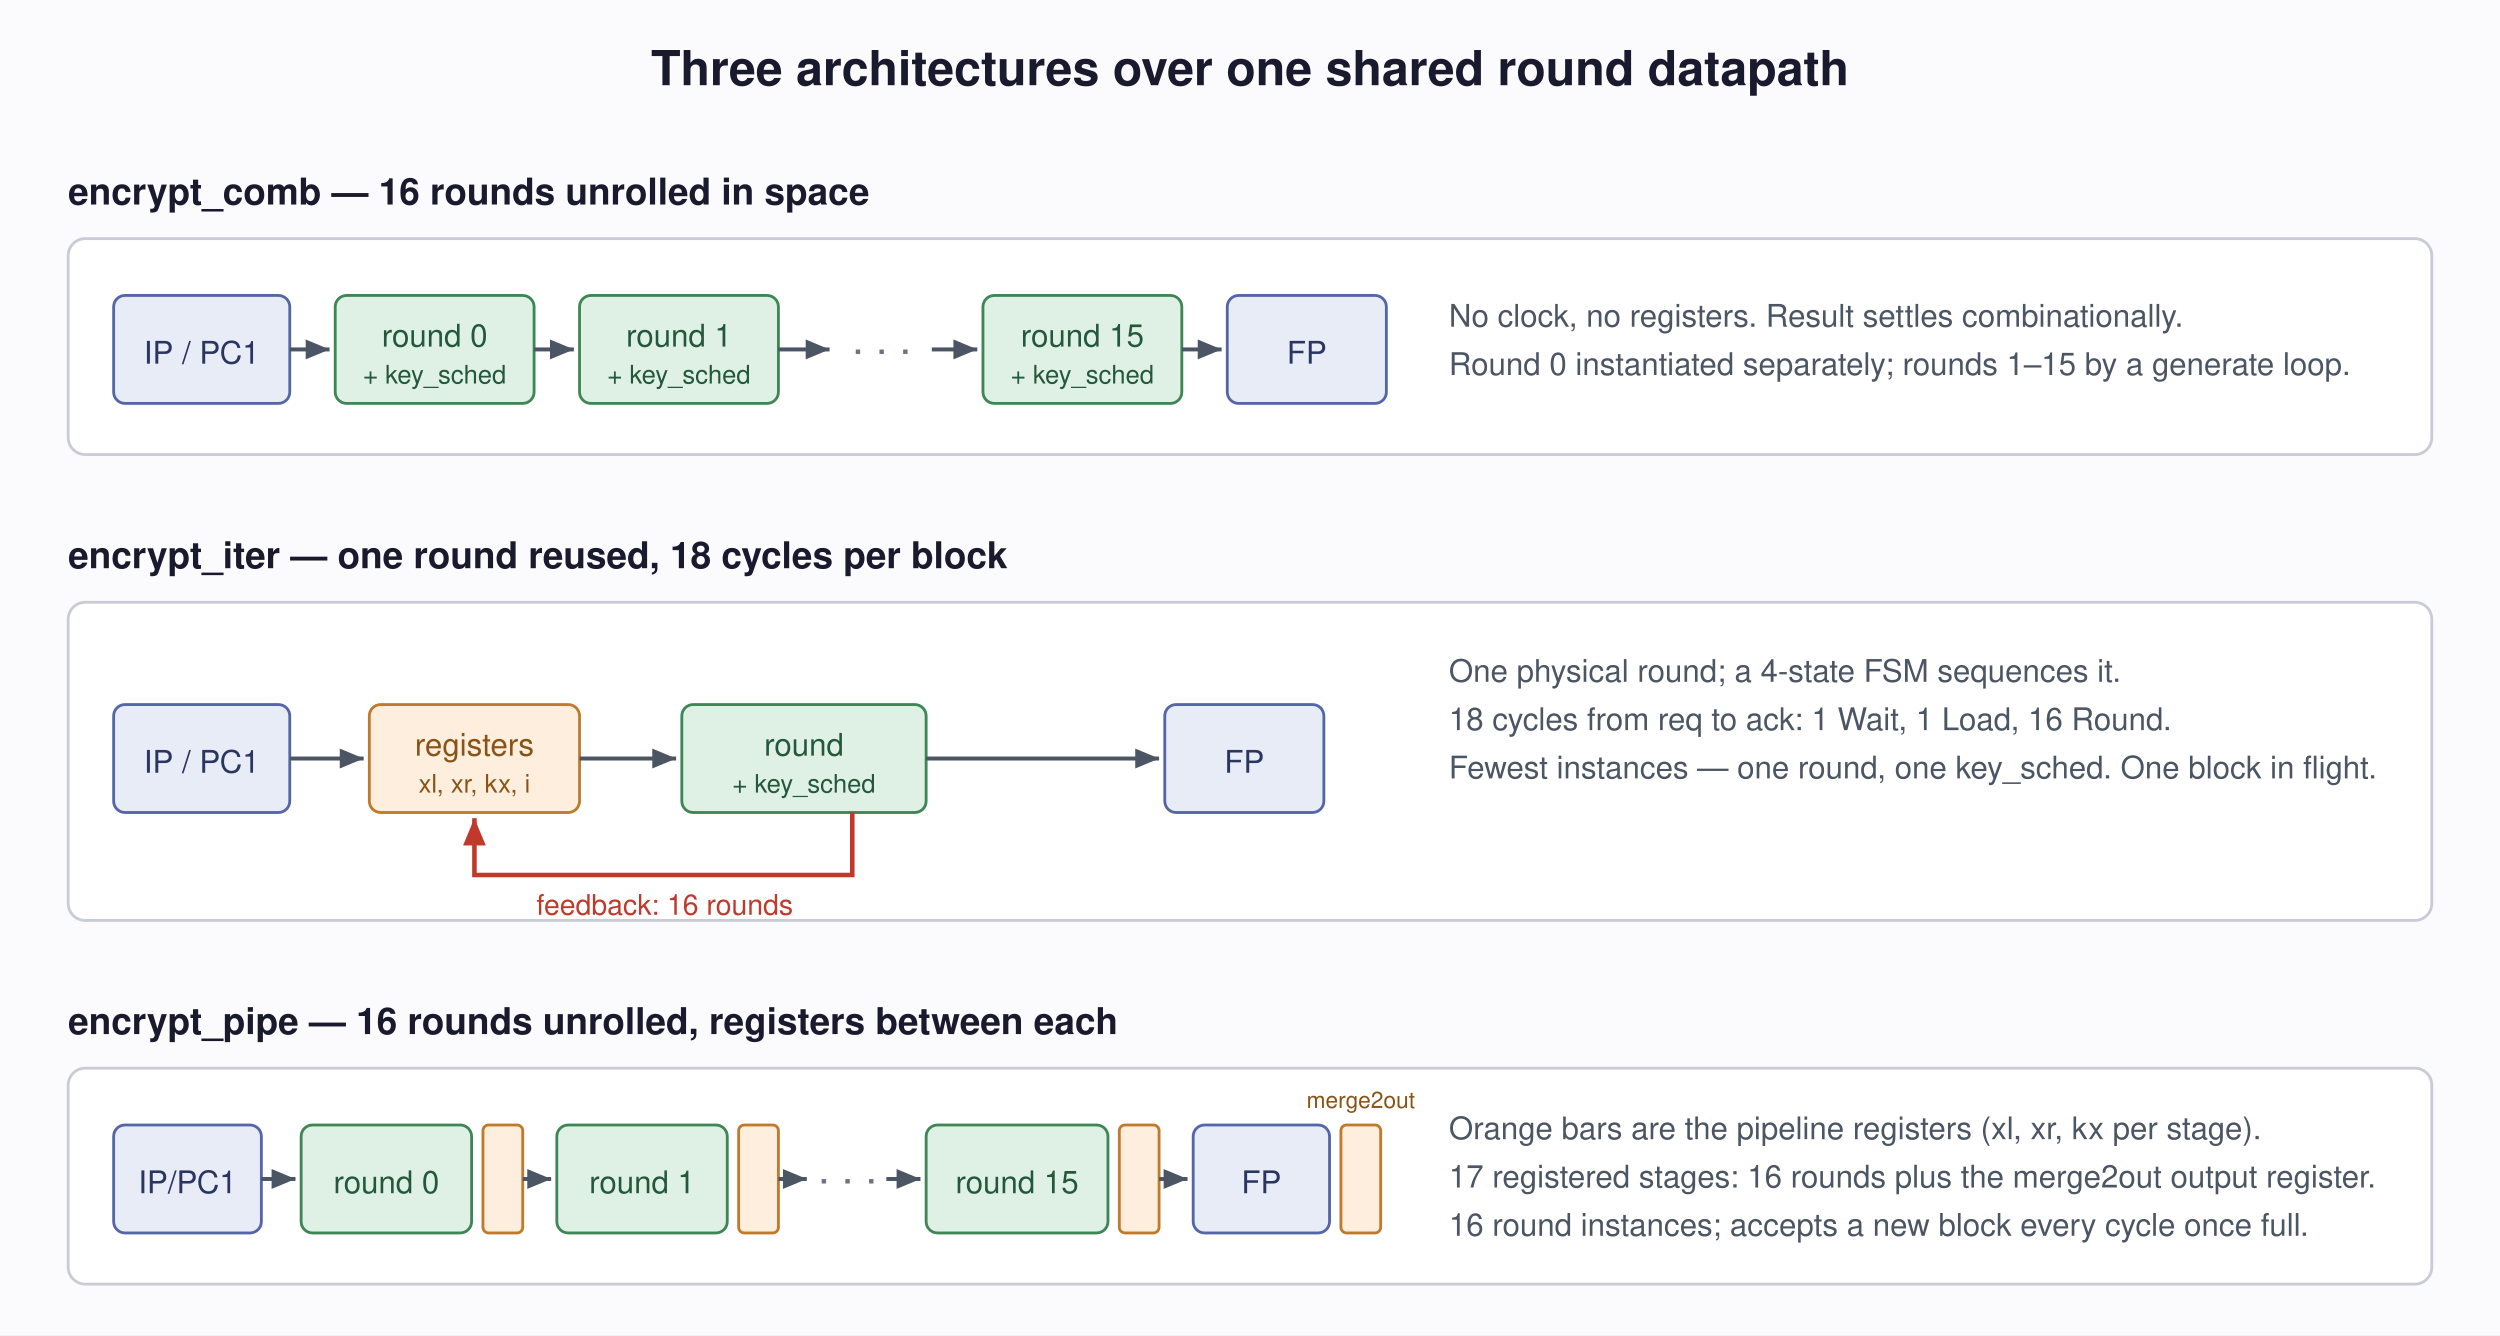
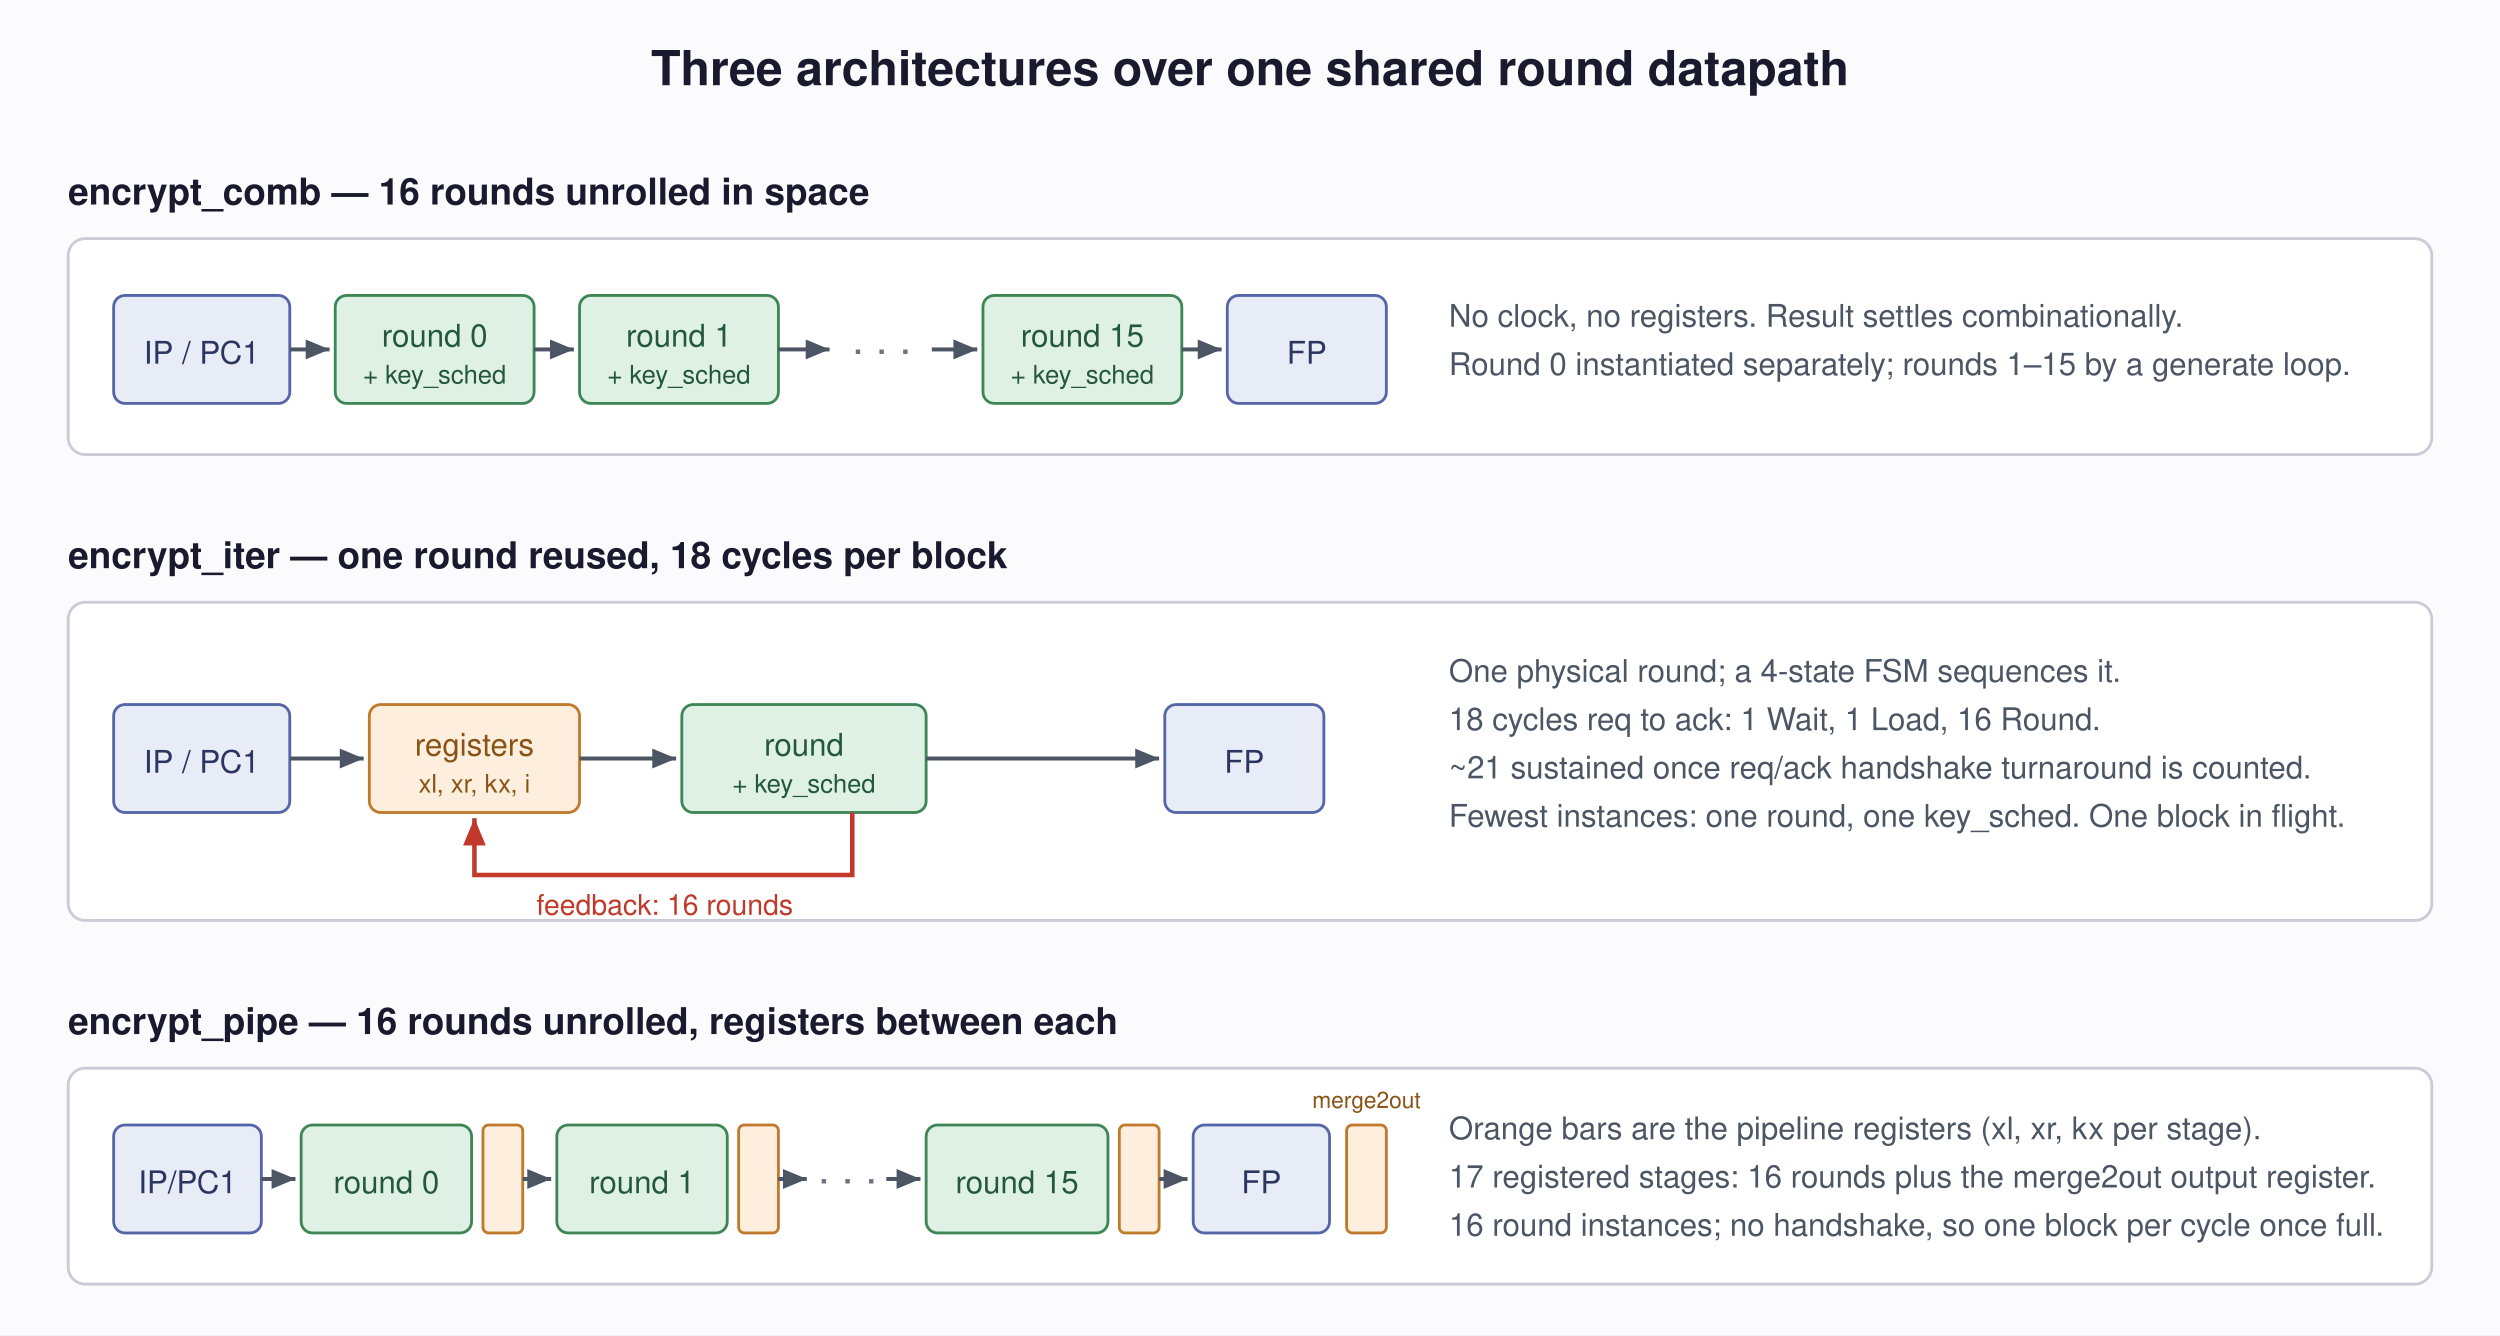
<svg xmlns="http://www.w3.org/2000/svg" viewBox="0 0 880 470" width="880" height="470" font-family="Helvetica, Arial, sans-serif">
  <rect width="880" height="470" fill="#fbfbfd" />
  <text x="440" y="30" text-anchor="middle" font-size="17" font-weight="600" fill="#1a1a2e">Three architectures over one shared round datapath</text>
  <text x="24" y="72" font-size="13" font-weight="600" fill="#1a1a2e">encrypt_comb — 16 rounds unrolled in space</text>
  <rect x="24" y="84" width="832" height="76" rx="6" fill="#ffffff" stroke="#c9ccd6" />
  <rect x="40" y="104" width="62" height="38" rx="4" fill="#e8ecf7" stroke="#5566a8" />
  <text x="71" y="128" text-anchor="middle" font-size="11" fill="#2a3560">IP / PC1</text>
  <rect x="118" y="104" width="70" height="38" rx="4" fill="#dff0e4" stroke="#3f8656" />
  <text x="153" y="122" text-anchor="middle" font-size="11" fill="#24583a">round 0</text>
  <text x="153" y="135" text-anchor="middle" font-size="9" fill="#24583a">+ key_sched</text>
  <rect x="204" y="104" width="70" height="38" rx="4" fill="#dff0e4" stroke="#3f8656" />
  <text x="239" y="122" text-anchor="middle" font-size="11" fill="#24583a">round 1</text>
  <text x="239" y="135" text-anchor="middle" font-size="9" fill="#24583a">+ key_sched</text>
  <text x="310" y="128" text-anchor="middle" font-size="15" fill="#6b7280">· · ·</text>
  <rect x="346" y="104" width="70" height="38" rx="4" fill="#dff0e4" stroke="#3f8656" />
  <text x="381" y="122" text-anchor="middle" font-size="11" fill="#24583a">round 15</text>
  <text x="381" y="135" text-anchor="middle" font-size="9" fill="#24583a">+ key_sched</text>
  <rect x="432" y="104" width="56" height="38" rx="4" fill="#e8ecf7" stroke="#5566a8" />
  <text x="460" y="128" text-anchor="middle" font-size="11" fill="#2a3560">FP</text>
  <line x1="102" y1="123" x2="116" y2="123" stroke="#4b5563" stroke-width="1.4" marker-end="url(#ar)" />
  <line x1="188" y1="123" x2="202" y2="123" stroke="#4b5563" stroke-width="1.4" marker-end="url(#ar)" />
  <line x1="274" y1="123" x2="292" y2="123" stroke="#4b5563" stroke-width="1.4" marker-end="url(#ar)" />
  <line x1="328" y1="123" x2="344" y2="123" stroke="#4b5563" stroke-width="1.4" marker-end="url(#ar)" />
  <line x1="416" y1="123" x2="430" y2="123" stroke="#4b5563" stroke-width="1.4" marker-end="url(#ar)" />
  <text x="510" y="115" font-size="11" fill="#4b5563">No clock, no registers. Result settles combinationally.</text>
  <text x="510" y="132" font-size="11" fill="#4b5563">Round 0 instantiated separately; rounds 1–15 by a generate loop.</text>
  <text x="24" y="200" font-size="13" font-weight="600" fill="#1a1a2e">encrypt_iter — one round reused, 18 cycles per block</text>
  <rect x="24" y="212" width="832" height="112" rx="6" fill="#ffffff" stroke="#c9ccd6" />
  <rect x="40" y="248" width="62" height="38" rx="4" fill="#e8ecf7" stroke="#5566a8" />
  <text x="71" y="272" text-anchor="middle" font-size="11" fill="#2a3560">IP / PC1</text>
  <rect x="130" y="248" width="74" height="38" rx="4" fill="#fdeedd" stroke="#c07a2c" />
  <text x="167" y="266" text-anchor="middle" font-size="11" fill="#8a5316">registers</text>
  <text x="167" y="279" text-anchor="middle" font-size="9" fill="#8a5316">xl, xr, kx, i</text>
  <rect x="240" y="248" width="86" height="38" rx="4" fill="#dff0e4" stroke="#3f8656" />
  <text x="283" y="266" text-anchor="middle" font-size="11" fill="#24583a">round</text>
  <text x="283" y="279" text-anchor="middle" font-size="9" fill="#24583a">+ key_sched</text>
  <rect x="410" y="248" width="56" height="38" rx="4" fill="#e8ecf7" stroke="#5566a8" />
  <text x="438" y="272" text-anchor="middle" font-size="11" fill="#2a3560">FP</text>
  <line x1="102" y1="267" x2="128" y2="267" stroke="#4b5563" stroke-width="1.4" marker-end="url(#ar)" />
  <line x1="204" y1="267" x2="238" y2="267" stroke="#4b5563" stroke-width="1.4" marker-end="url(#ar)" />
  <line x1="326" y1="267" x2="408" y2="267" stroke="#4b5563" stroke-width="1.4" marker-end="url(#ar)" />
  <path d="M 300 286 L 300 308 L 167 308 L 167 288" fill="none" stroke="#c0392b" stroke-width="1.6" marker-end="url(#arr)" />
  <text x="234" y="322" text-anchor="middle" font-size="10" fill="#c0392b">feedback: 16 rounds</text>
  <text x="510" y="240" font-size="11" fill="#4b5563">One physical round; a 4-state FSM sequences it.</text>
-   <text x="510" y="257" font-size="11" fill="#4b5563">18 cycles from req to ack: 1 Wait, 1 Load, 16 Round.</text>
-   <text x="510" y="274" font-size="11" fill="#4b5563">Fewest instances — one round, one key_sched. One block in flight.</text>
+   <text x="510" y="257" font-size="11" fill="#4b5563">18 cycles req to ack: 1 Wait, 1 Load, 16 Round.</text>
+   <text x="510" y="274" font-size="11" fill="#4b5563">~21 sustained once req/ack handshake turnaround is counted.</text>
+   <text x="510" y="291" font-size="11" fill="#4b5563">Fewest instances: one round, one key_sched. One block in flight.</text>
  <text x="24" y="364" font-size="13" font-weight="600" fill="#1a1a2e">encrypt_pipe — 16 rounds unrolled, registers between each</text>
  <rect x="24" y="376" width="832" height="76" rx="6" fill="#ffffff" stroke="#c9ccd6" />
  <rect x="40" y="396" width="52" height="38" rx="4" fill="#e8ecf7" stroke="#5566a8" />
  <text x="66" y="420" text-anchor="middle" font-size="11" fill="#2a3560">IP/PC1</text>
  <rect x="106" y="396" width="60" height="38" rx="4" fill="#dff0e4" stroke="#3f8656" />
  <text x="136" y="420" text-anchor="middle" font-size="11" fill="#24583a">round 0</text>
  <rect x="170" y="396" width="14" height="38" rx="2" fill="#fdeedd" stroke="#c07a2c" />
  <rect x="196" y="396" width="60" height="38" rx="4" fill="#dff0e4" stroke="#3f8656" />
  <text x="226" y="420" text-anchor="middle" font-size="11" fill="#24583a">round 1</text>
  <rect x="260" y="396" width="14" height="38" rx="2" fill="#fdeedd" stroke="#c07a2c" />
  <text x="298" y="420" text-anchor="middle" font-size="15" fill="#6b7280">· · ·</text>
  <rect x="326" y="396" width="64" height="38" rx="4" fill="#dff0e4" stroke="#3f8656" />
  <text x="358" y="420" text-anchor="middle" font-size="11" fill="#24583a">round 15</text>
  <rect x="394" y="396" width="14" height="38" rx="2" fill="#fdeedd" stroke="#c07a2c" />
  <rect x="420" y="396" width="48" height="38" rx="4" fill="#e8ecf7" stroke="#5566a8" />
  <text x="444" y="420" text-anchor="middle" font-size="11" fill="#2a3560">FP</text>
-   <rect x="472" y="396" width="14" height="38" rx="2" fill="#fdeedd" stroke="#c07a2c" />
-   <text x="479" y="390" text-anchor="middle" font-size="8" fill="#8a5316">merge2out</text>
+   <rect x="474" y="396" width="14" height="38" rx="2" fill="#fdeedd" stroke="#c07a2c" />
+   <text x="481" y="390" text-anchor="middle" font-size="8" fill="#8a5316">merge2out</text>
  <line x1="92" y1="415" x2="104" y2="415" stroke="#4b5563" stroke-width="1.4" marker-end="url(#ar)" />
  <line x1="184" y1="415" x2="194" y2="415" stroke="#4b5563" stroke-width="1.4" marker-end="url(#ar)" />
  <line x1="274" y1="415" x2="284" y2="415" stroke="#4b5563" stroke-width="1.4" marker-end="url(#ar)" />
  <line x1="312" y1="415" x2="324" y2="415" stroke="#4b5563" stroke-width="1.4" marker-end="url(#ar)" />
  <line x1="408" y1="415" x2="418" y2="415" stroke="#4b5563" stroke-width="1.4" marker-end="url(#ar)" />
  <text x="510" y="401" font-size="11" fill="#4b5563">Orange bars are the pipeline registers (xl, xr, kx per stage).</text>
  <text x="510" y="418" font-size="11" fill="#4b5563">17 registered stages: 16 rounds plus the merge2out output register.</text>
-   <text x="510" y="435" font-size="11" fill="#4b5563">16 round instances; accepts a new block every cycle once full.</text>
+   <text x="510" y="435" font-size="11" fill="#4b5563">16 round instances; no handshake, so one block per cycle once full.</text>
  <defs>
    <marker id="ar" markerWidth="7" markerHeight="7" refX="6" refY="2.5" orient="auto">
      <path d="M0,0 L6,2.5 L0,5 z" fill="#4b5563" />
    </marker>
    <marker id="arr" markerWidth="7" markerHeight="7" refX="6" refY="2.5" orient="auto">
      <path d="M0,0 L6,2.5 L0,5 z" fill="#c0392b" />
    </marker>
  </defs>
</svg>
